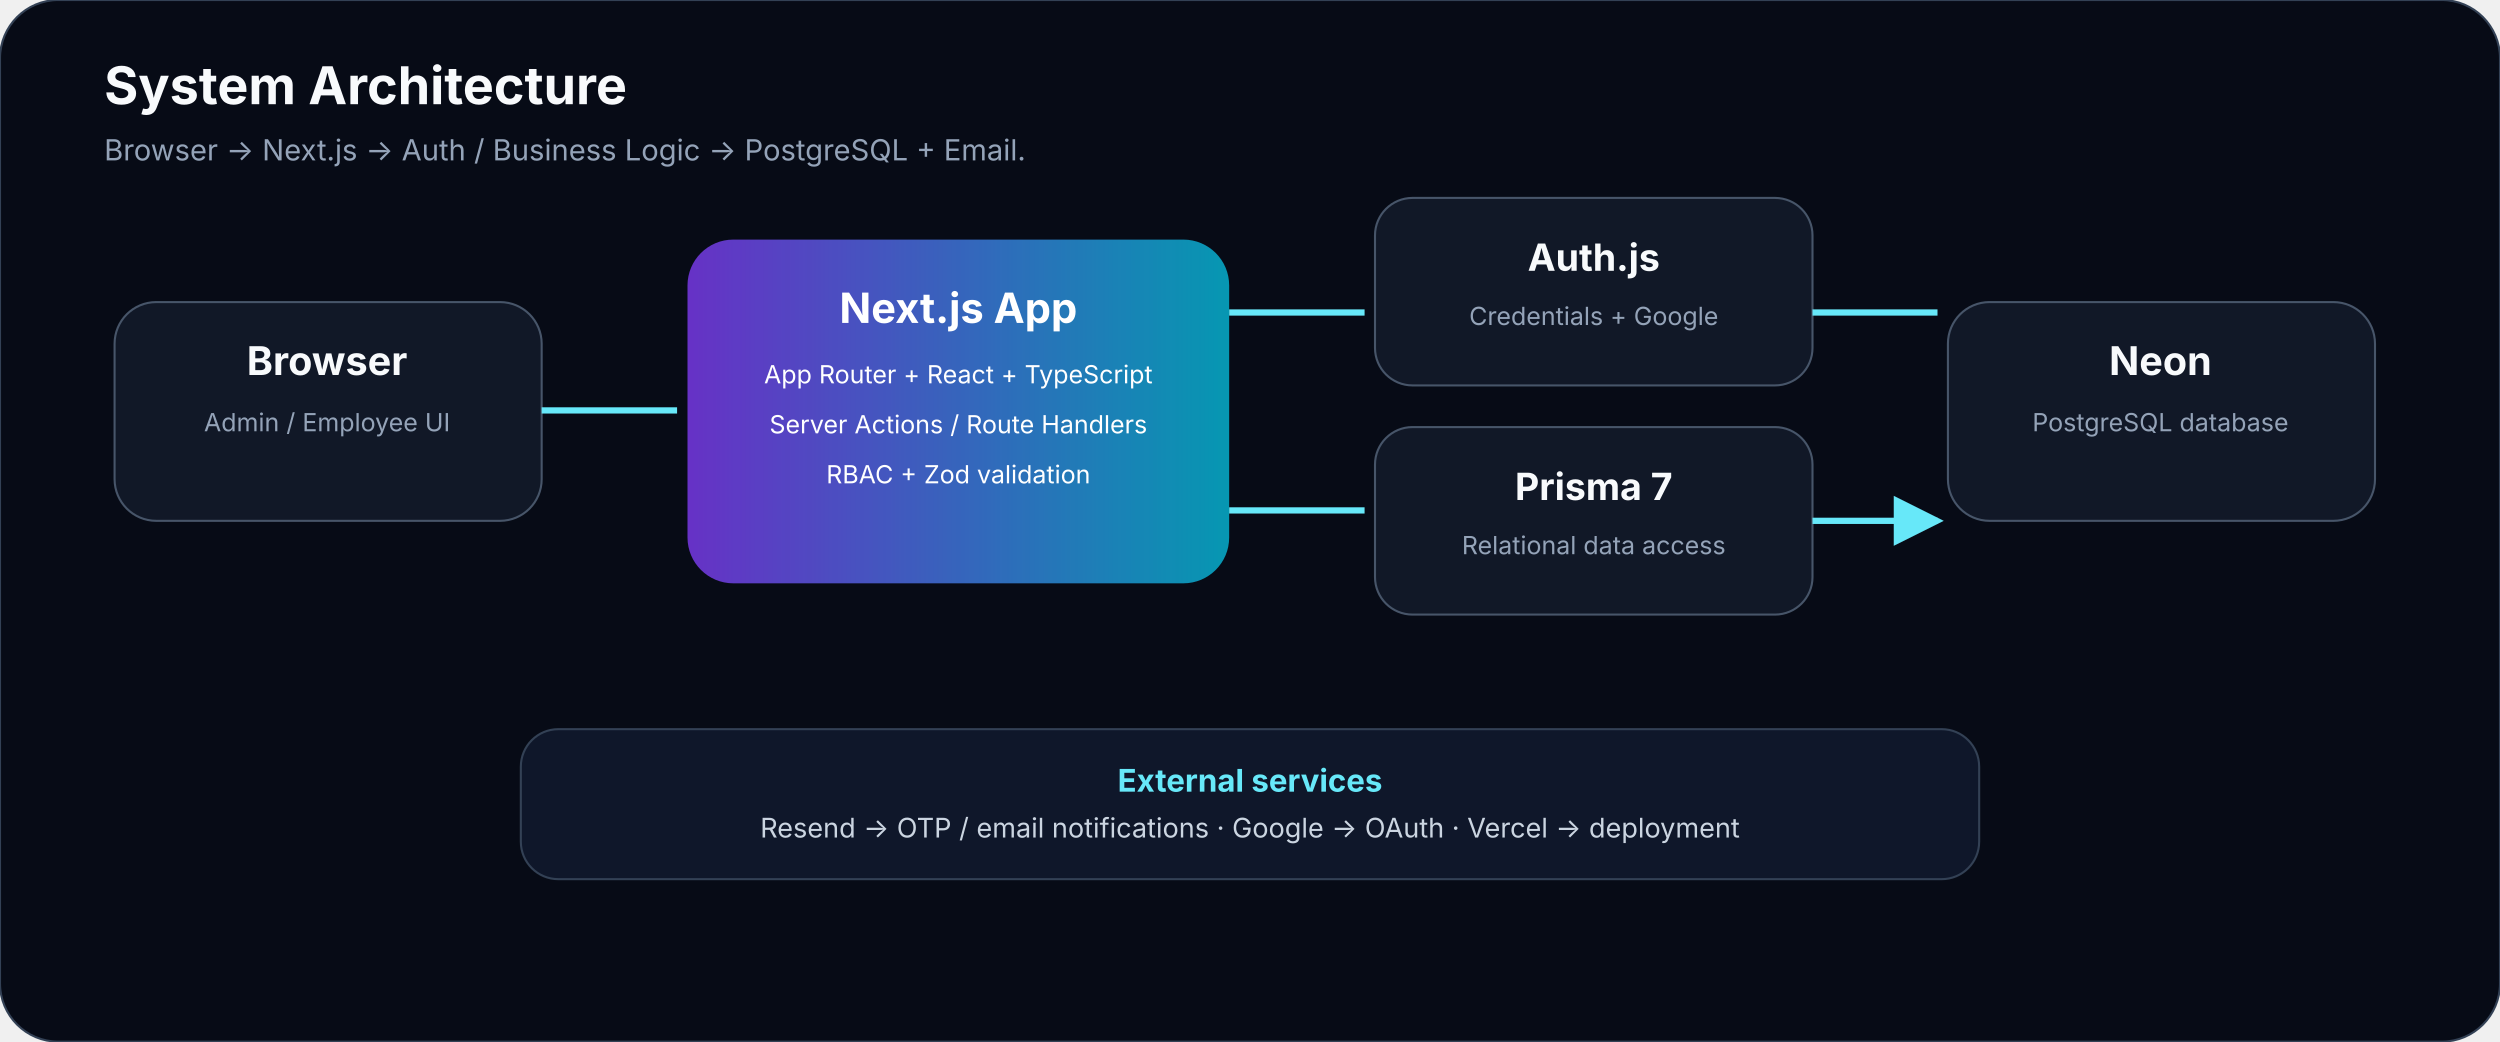
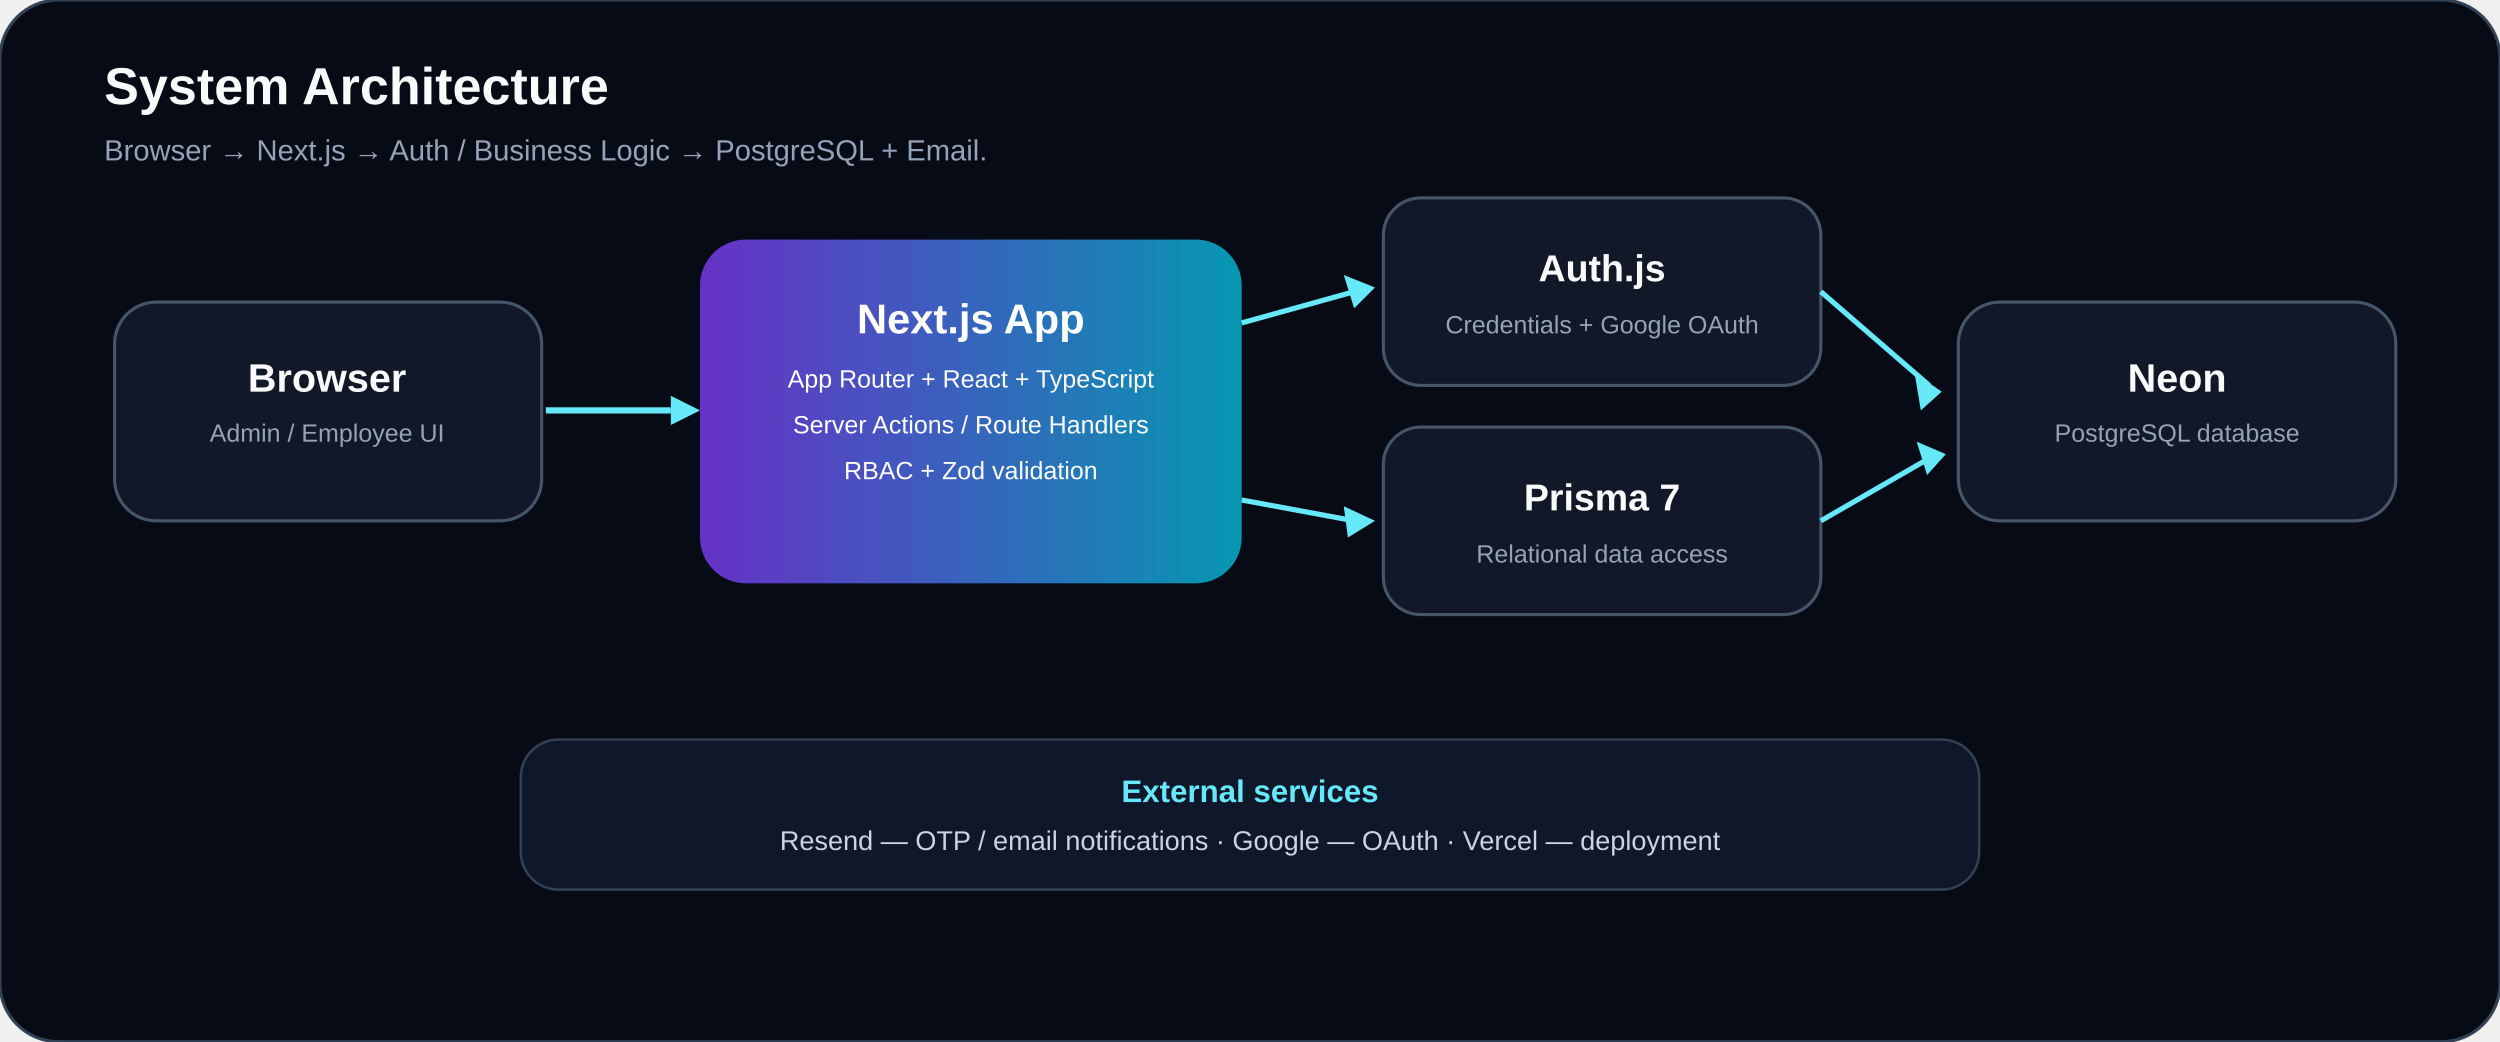
<svg xmlns="http://www.w3.org/2000/svg" width="1200" height="500" viewBox="0 0 1200 500">
  <defs>
-     <linearGradient id="g" x1="0" x2="1">
-       <stop stop-color="#7c3aed" />
-       <stop offset="1" stop-color="#06b6d4" />
+     <linearGradient id="sa-g" x1="0" y1="0" x2="1" y2="0">
+       <stop offset="0%" stop-color="#7c3aed" />
+       <stop offset="100%" stop-color="#06b6d4" />
    </linearGradient>
-     <marker id="a" markerWidth="8" markerHeight="8" refX="7" refY="4" orient="auto">
-       <path d="M0 0L8 4L0 8Z" fill="#67e8f9" />
-     </marker>
  </defs>
-   <rect width="1200" height="500" rx="28" fill="#070b16" stroke="#334155" />
-   <text x="50" y="50" font-family="Inter,Arial" font-size="25" font-weight="700" fill="#f8fafc">System Architecture</text>
-   <text x="50" y="77" font-family="Inter,Arial" font-size="14" fill="#94a3b8">Browser → Next.js → Auth / Business Logic → PostgreSQL + Email.</text>
-   <g font-family="Inter,Arial">
-     <rect x="55" y="145" width="205" height="105" rx="20" fill="#111827" stroke="#475569" />
-     <text x="157" y="180" text-anchor="middle" font-size="19" font-weight="700" fill="#f8fafc">Browser</text>
-     <text x="157" y="207" text-anchor="middle" font-size="12" fill="#94a3b8">Admin / Employee UI</text>
-     <rect x="330" y="115" width="260" height="165" rx="22" fill="url(#g)" opacity=".82" />
-     <text x="460" y="155" text-anchor="middle" font-size="20" font-weight="700" fill="white">Next.js App</text>
-     <text x="460" y="184" text-anchor="middle" font-size="12" fill="white">App Router + React + TypeScript</text>
-     <text x="460" y="208" text-anchor="middle" font-size="12" fill="white">Server Actions / Route Handlers</text>
-     <text x="460" y="232" text-anchor="middle" font-size="12" fill="white">RBAC + Zod validation</text>
-     <rect x="660" y="95" width="210" height="90" rx="18" fill="#111827" stroke="#475569" />
-     <text x="765" y="130" text-anchor="middle" font-size="18" font-weight="700" fill="#f8fafc">Auth.js</text>
-     <text x="765" y="156" text-anchor="middle" font-size="12" fill="#94a3b8">Credentials + Google</text>
-     <rect x="660" y="205" width="210" height="90" rx="18" fill="#111827" stroke="#475569" />
-     <text x="765" y="240" text-anchor="middle" font-size="18" font-weight="700" fill="#f8fafc">Prisma 7</text>
-     <text x="765" y="266" text-anchor="middle" font-size="12" fill="#94a3b8">Relational data access</text>
-     <rect x="935" y="145" width="205" height="105" rx="20" fill="#111827" stroke="#475569" />
-     <text x="1037" y="180" text-anchor="middle" font-size="19" font-weight="700" fill="#f8fafc">Neon</text>
-     <text x="1037" y="207" text-anchor="middle" font-size="12" fill="#94a3b8">PostgreSQL database</text>
-     <path d="M260 197H325M590 150H655M590 245H655M870 150H930M870 250H930" stroke="#67e8f9" stroke-width="3" marker-end="url(#a)" />
-     <rect x="250" y="350" width="700" height="72" rx="18" fill="#0f172a" stroke="#334155" />
-     <text x="600" y="380" text-anchor="middle" font-family="Inter,Arial" font-size="15" font-weight="700" fill="#67e8f9">External services</text>
-     <text x="600" y="402" text-anchor="middle" font-family="Inter,Arial" font-size="13" fill="#cbd5e1">Resend → OTP / email notifications · Google → OAuth · Vercel → deployment</text>
-   </g>
+   <rect width="1200" height="500" rx="28" fill="#070b16" stroke="#334155" stroke-width="1.5" />
+   <text x="50" y="50" font-family="Arial,sans-serif" font-size="25" font-weight="700" fill="#f8fafc">System Architecture</text>
+   <text x="50" y="77" font-family="Arial,sans-serif" font-size="14" fill="#94a3b8">Browser → Next.js → Auth / Business Logic → PostgreSQL + Email.</text>
+   <rect x="55" y="145" width="205" height="105" rx="20" fill="#111827" stroke="#475569" stroke-width="1.5" />
+   <text x="157" y="188" text-anchor="middle" font-family="Arial,sans-serif" font-size="19" font-weight="700" fill="#f8fafc">Browser</text>
+   <text x="157" y="212" text-anchor="middle" font-family="Arial,sans-serif" font-size="12" fill="#94a3b8">Admin / Employee UI</text>
+   <line x1="262" y1="197" x2="322" y2="197" stroke="#67e8f9" stroke-width="3" />
+   <polygon points="322,190 336,197 322,204" fill="#67e8f9" />
+   <rect x="336" y="115" width="260" height="165" rx="22" fill="url(#sa-g)" opacity=".82" />
+   <text x="466" y="160" text-anchor="middle" font-family="Arial,sans-serif" font-size="20" font-weight="700" fill="white">Next.js App</text>
+   <text x="466" y="186" text-anchor="middle" font-family="Arial,sans-serif" font-size="12" fill="white">App Router + React + TypeScript</text>
+   <text x="466" y="208" text-anchor="middle" font-family="Arial,sans-serif" font-size="12" fill="white">Server Actions / Route Handlers</text>
+   <text x="466" y="230" text-anchor="middle" font-family="Arial,sans-serif" font-size="12" fill="white">RBAC + Zod validation</text>
+   <line x1="596" y1="155" x2="650" y2="140" stroke="#67e8f9" stroke-width="2.5" />
+   <polygon points="645,132 660,138 650,148" fill="#67e8f9" />
+   <line x1="596" y1="240" x2="650" y2="250" stroke="#67e8f9" stroke-width="2.5" />
+   <polygon points="645,243 660,250 647,258" fill="#67e8f9" />
+   <rect x="664" y="95" width="210" height="90" rx="18" fill="#111827" stroke="#475569" stroke-width="1.5" />
+   <text x="769" y="135" text-anchor="middle" font-family="Arial,sans-serif" font-size="18" font-weight="700" fill="#f8fafc">Auth.js</text>
+   <text x="769" y="160" text-anchor="middle" font-family="Arial,sans-serif" font-size="12" fill="#94a3b8">Credentials + Google OAuth</text>
+   <line x1="874" y1="140" x2="926" y2="185" stroke="#67e8f9" stroke-width="2.5" />
+   <polygon points="919,179 932,188 922,197" fill="#67e8f9" />
+   <rect x="664" y="205" width="210" height="90" rx="18" fill="#111827" stroke="#475569" stroke-width="1.5" />
+   <text x="769" y="245" text-anchor="middle" font-family="Arial,sans-serif" font-size="18" font-weight="700" fill="#f8fafc">Prisma 7</text>
+   <text x="769" y="270" text-anchor="middle" font-family="Arial,sans-serif" font-size="12" fill="#94a3b8">Relational data access</text>
+   <line x1="874" y1="250" x2="926" y2="220" stroke="#67e8f9" stroke-width="2.5" />
+   <polygon points="920,212 934,218 925,228" fill="#67e8f9" />
+   <rect x="940" y="145" width="210" height="105" rx="20" fill="#111827" stroke="#475569" stroke-width="1.5" />
+   <text x="1045" y="188" text-anchor="middle" font-family="Arial,sans-serif" font-size="19" font-weight="700" fill="#f8fafc">Neon</text>
+   <text x="1045" y="212" text-anchor="middle" font-family="Arial,sans-serif" font-size="12" fill="#94a3b8">PostgreSQL database</text>
+   <rect x="250" y="355" width="700" height="72" rx="18" fill="#0f172a" stroke="#334155" stroke-width="1.2" />
+   <text x="600" y="385" text-anchor="middle" font-family="Arial,sans-serif" font-size="15" font-weight="700" fill="#67e8f9">External services</text>
+   <text x="600" y="408" text-anchor="middle" font-family="Arial,sans-serif" font-size="13" fill="#cbd5e1">Resend — OTP / email notifications  ·  Google — OAuth  ·  Vercel — deployment</text>
</svg>
